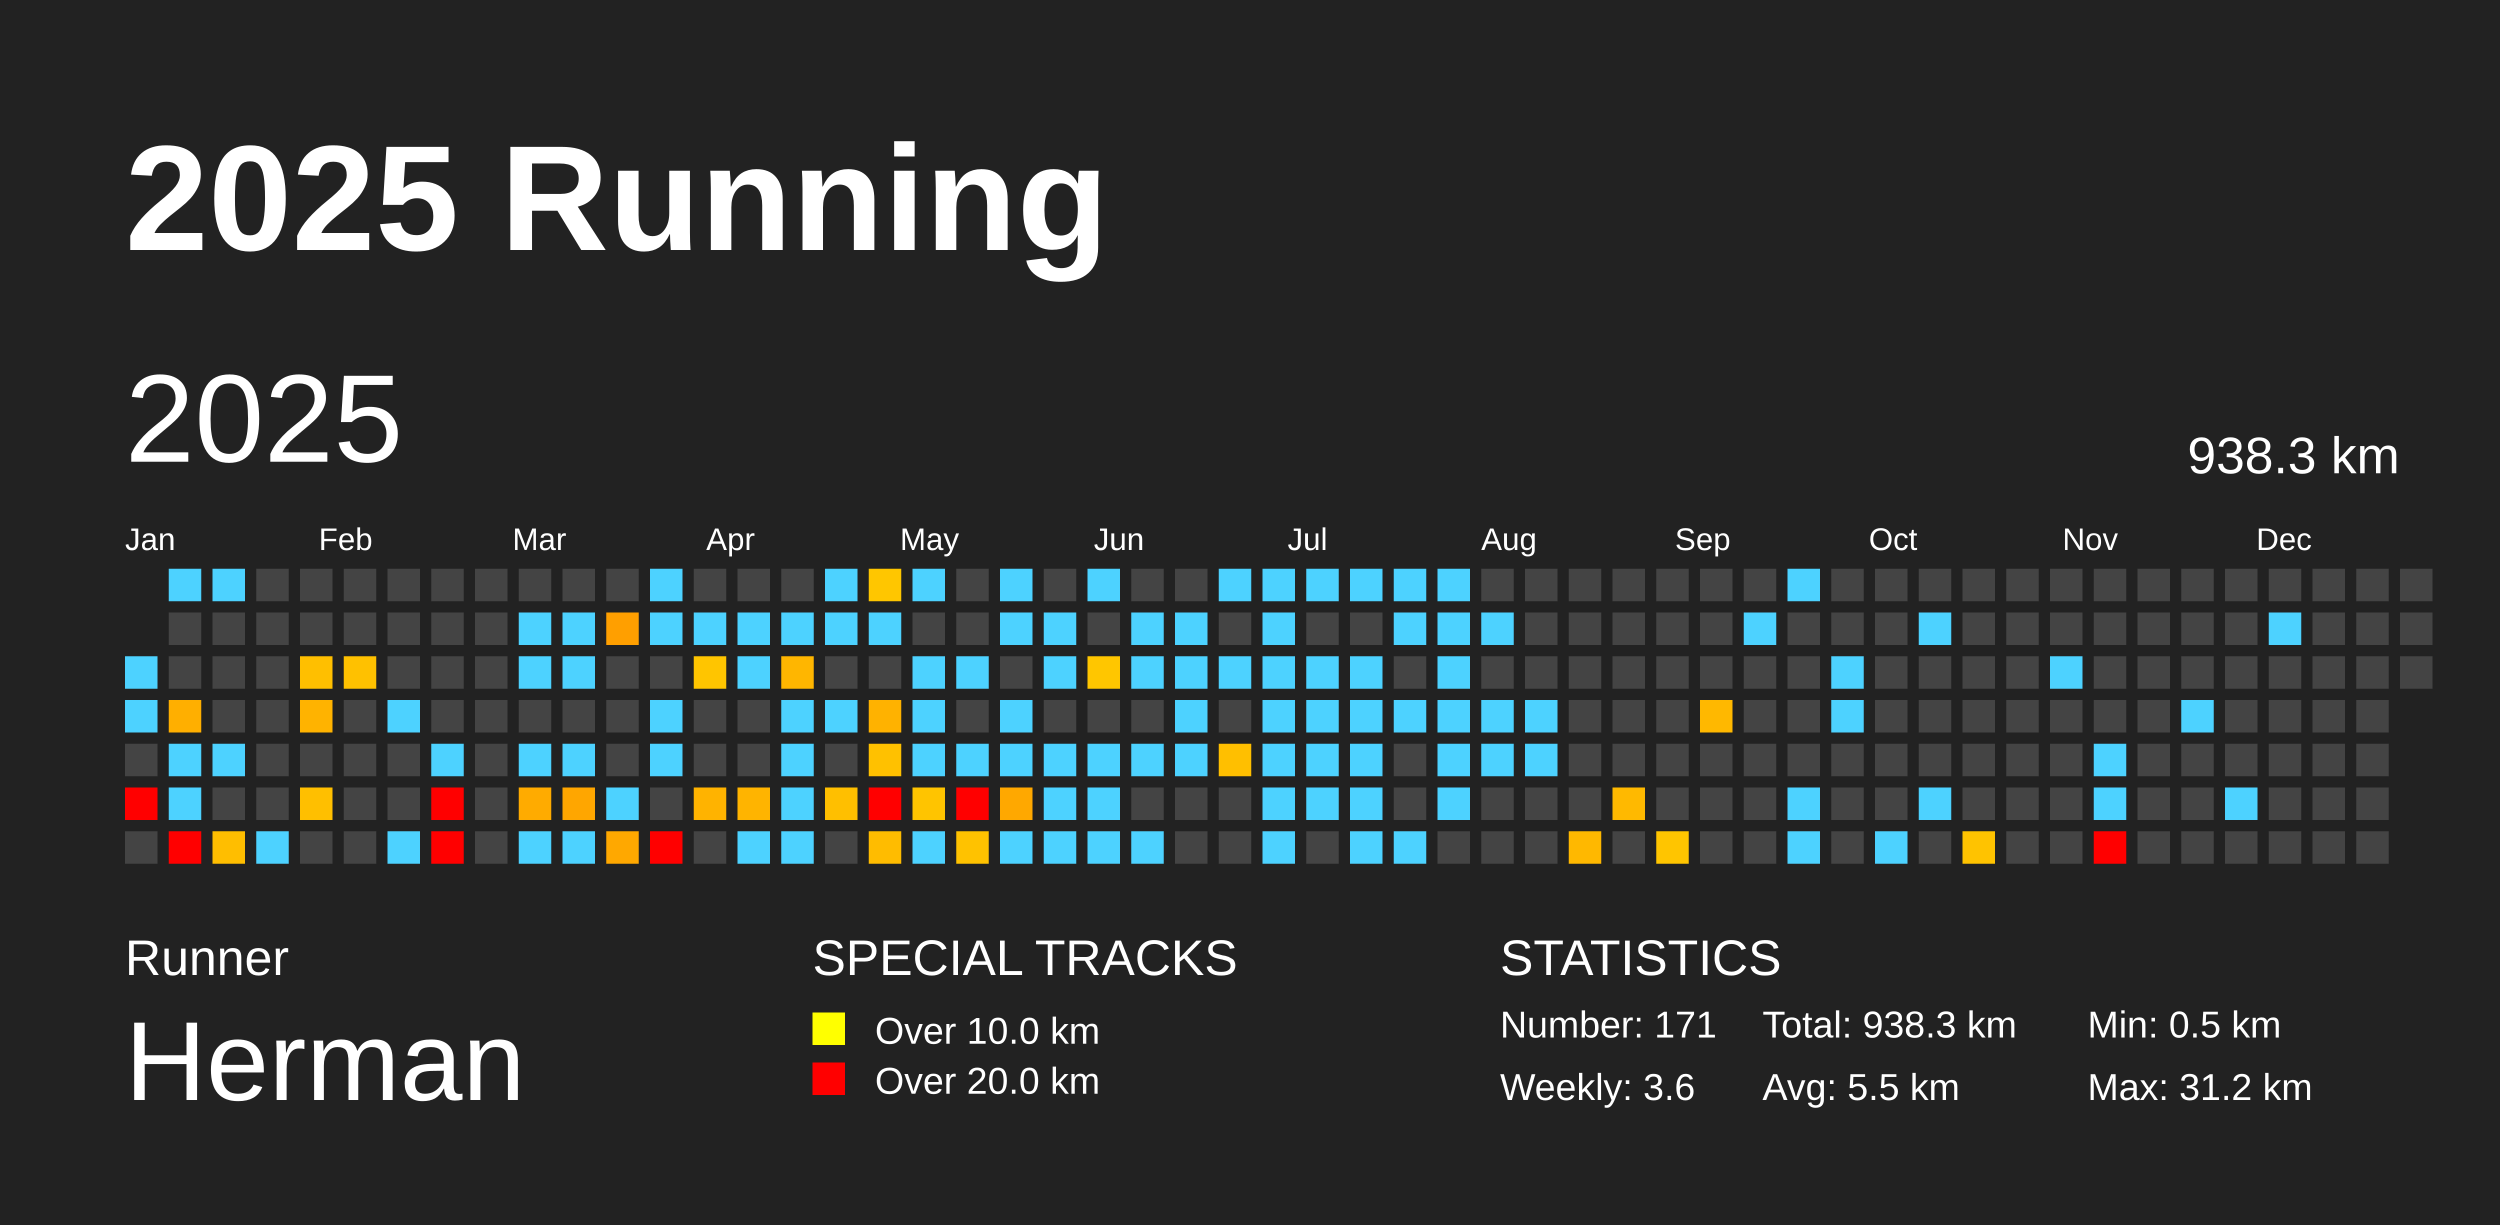
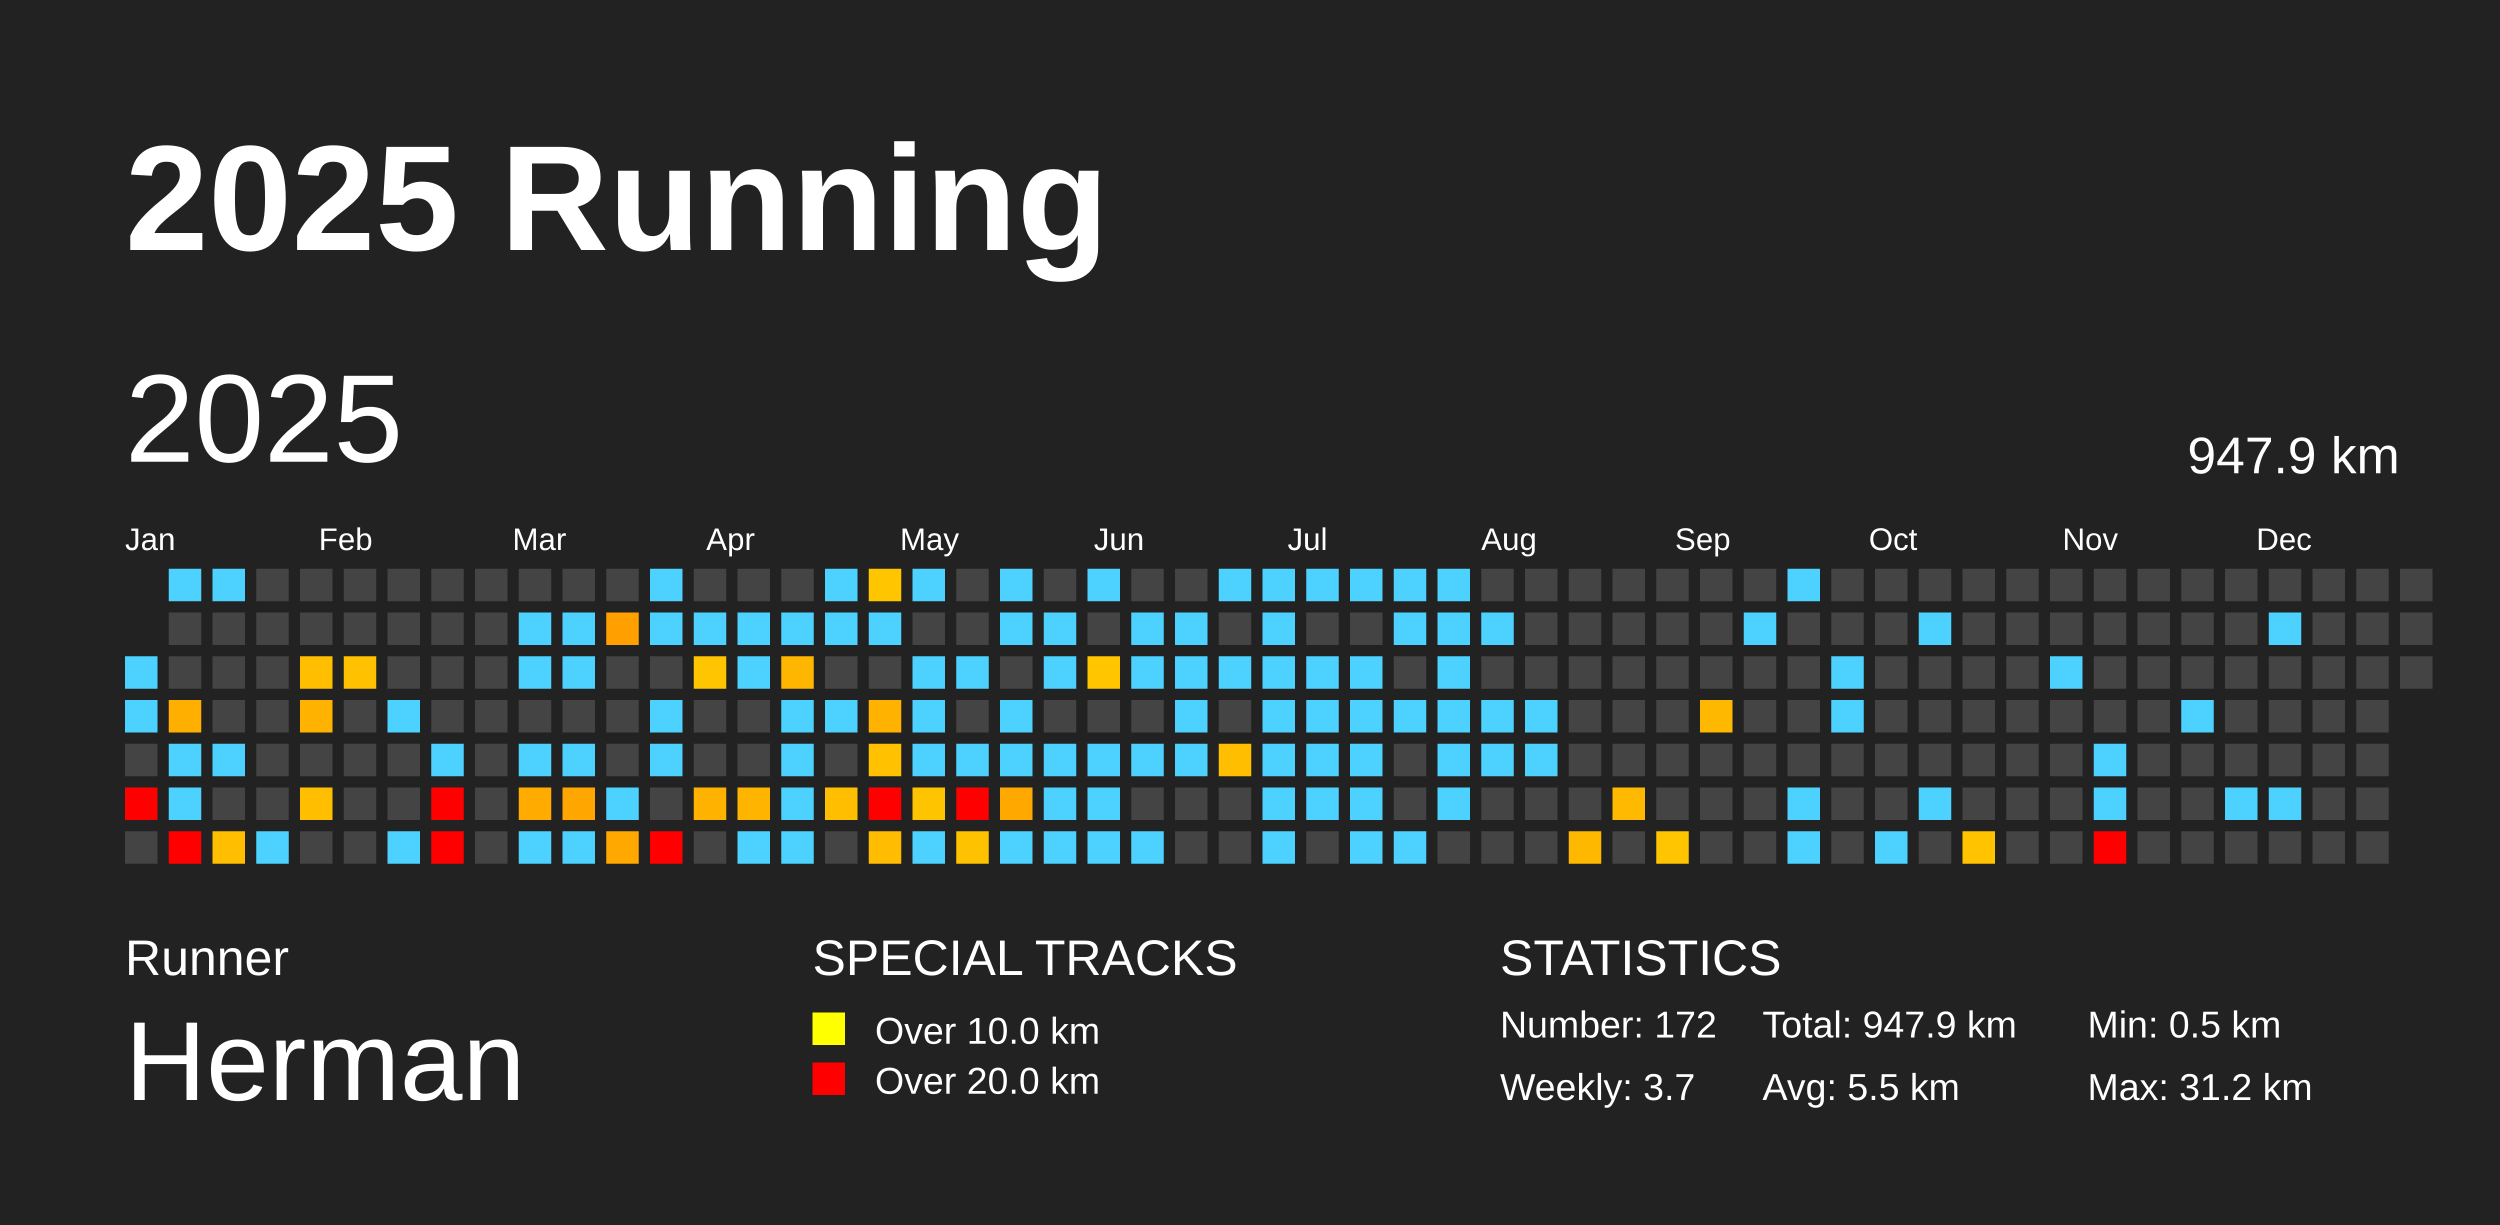
<svg xmlns="http://www.w3.org/2000/svg" baseProfile="full" height="98mm" version="1.1" viewBox="0,0,200,98" width="200mm">
  <defs />
  <rect fill="#222222" height="98" width="200" x="0" y="0" />
  <text fill="#FFFFFF" style="font-size:12px; font-family:Arial; font-weight:bold;" x="10" y="20">2025 Running</text>
  <text fill="#FFFFFF" style="font-size:4px; font-family:Arial" x="10" y="78">Runner</text>
  <text fill="#FFFFFF" style="font-size:9px; font-family:Arial" x="10" y="88">Herman</text>
  <text fill="#FFFFFF" style="font-size:4px; font-family:Arial" x="65" y="78">SPECIAL TRACKS</text>
  <rect fill="yellow" height="2.6" width="2.6" x="65" y="81" />
  <text fill="#FFFFFF" style="font-size:3px; font-family:Arial" x="70" y="83.5">Over 10.0 km</text>
  <rect fill="red" height="2.6" width="2.6" x="65" y="85" />
  <text fill="#FFFFFF" style="font-size:3px; font-family:Arial" x="70" y="87.5">Over 20.0 km</text>
  <text fill="#FFFFFF" style="font-size:4px; font-family:Arial" x="120" y="78">STATISTICS</text>
-   <text fill="#FFFFFF" style="font-size:3px; font-family:Arial" x="120" y="83">Number: 171</text>
-   <text fill="#FFFFFF" style="font-size:3px; font-family:Arial" x="120" y="88">Weekly: 3.6</text>
-   <text fill="#FFFFFF" style="font-size:3px; font-family:Arial" x="141" y="83">Total: 938.3 km</text>
+   <text fill="#FFFFFF" style="font-size:3px; font-family:Arial" x="120" y="83">Number: 172</text>
+   <text fill="#FFFFFF" style="font-size:3px; font-family:Arial" x="120" y="88">Weekly: 3.7</text>
+   <text fill="#FFFFFF" style="font-size:3px; font-family:Arial" x="141" y="83">Total: 947.9 km</text>
  <text fill="#FFFFFF" style="font-size:3px; font-family:Arial" x="141" y="88">Avg: 5.5 km</text>
  <text fill="#FFFFFF" style="font-size:3px; font-family:Arial" x="167" y="83">Min: 0.5 km</text>
  <text fill="#FFFFFF" style="font-size:3px; font-family:Arial" x="167" y="88">Max: 31.2 km</text>
  <text dominant-baseline="hanging" fill="#FFFFFF" style="font-size:10.0px; font-family:Arial;" x="10" y="30">2025</text>
-   <text dominant-baseline="hanging" fill="#FFFFFF" style="font-size:4.125px; font-family:Arial;" x="175" y="35">938.3 km</text>
+   <text dominant-baseline="hanging" fill="#FFFFFF" style="font-size:4.125px; font-family:Arial;" x="175" y="35">947.9 km</text>
  <text fill="#FFFFFF" style="font-size:2.5px; font-family:Arial" x="10.0" y="44">Jan</text>
  <text fill="#FFFFFF" style="font-size:2.5px; font-family:Arial" x="25.5" y="44">Feb</text>
  <text fill="#FFFFFF" style="font-size:2.5px; font-family:Arial" x="41.0" y="44">Mar</text>
  <text fill="#FFFFFF" style="font-size:2.5px; font-family:Arial" x="56.5" y="44">Apr</text>
  <text fill="#FFFFFF" style="font-size:2.5px; font-family:Arial" x="72.0" y="44">May</text>
  <text fill="#FFFFFF" style="font-size:2.5px; font-family:Arial" x="87.5" y="44">Jun</text>
  <text fill="#FFFFFF" style="font-size:2.5px; font-family:Arial" x="103.0" y="44">Jul</text>
  <text fill="#FFFFFF" style="font-size:2.5px; font-family:Arial" x="118.5" y="44">Aug</text>
  <text fill="#FFFFFF" style="font-size:2.5px; font-family:Arial" x="134.0" y="44">Sep</text>
  <text fill="#FFFFFF" style="font-size:2.5px; font-family:Arial" x="149.5" y="44">Oct</text>
  <text fill="#FFFFFF" style="font-size:2.5px; font-family:Arial" x="165.0" y="44">Nov</text>
  <text fill="#FFFFFF" style="font-size:2.5px; font-family:Arial" x="180.5" y="44">Dec</text>
  <rect fill="#4dd2ff" height="2.6" width="2.6" x="10.0" y="52.5" />
  <rect fill="#4dd2ff" height="2.6" width="2.6" x="10.0" y="56.0" />
  <rect fill="#444444" height="2.6" width="2.6" x="10.0" y="59.5" />
  <rect fill="red" height="2.6" width="2.6" x="10.0" y="63.0" />
  <rect fill="#444444" height="2.6" width="2.6" x="10.0" y="66.5" />
  <rect fill="#4dd2ff" height="2.6" width="2.6" x="13.5" y="45.5" />
  <rect fill="#444444" height="2.6" width="2.6" x="13.5" y="49.0" />
  <rect fill="#444444" height="2.6" width="2.6" x="13.5" y="52.5" />
  <rect fill="#ffaf00" height="2.6" width="2.6" x="13.5" y="56.0" />
  <rect fill="#4dd2ff" height="2.6" width="2.6" x="13.5" y="59.5" />
  <rect fill="#4dd2ff" height="2.6" width="2.6" x="13.5" y="63.0" />
  <rect fill="red" height="2.6" width="2.6" x="13.5" y="66.5" />
  <rect fill="#4dd2ff" height="2.6" width="2.6" x="17.0" y="45.5" />
  <rect fill="#444444" height="2.6" width="2.6" x="17.0" y="49.0" />
  <rect fill="#444444" height="2.6" width="2.6" x="17.0" y="52.5" />
  <rect fill="#444444" height="2.6" width="2.6" x="17.0" y="56.0" />
  <rect fill="#4dd2ff" height="2.6" width="2.6" x="17.0" y="59.5" />
  <rect fill="#444444" height="2.6" width="2.6" x="17.0" y="63.0" />
  <rect fill="#ffbe00" height="2.6" width="2.6" x="17.0" y="66.5" />
  <rect fill="#444444" height="2.6" width="2.6" x="20.5" y="45.5" />
  <rect fill="#444444" height="2.6" width="2.6" x="20.5" y="49.0" />
  <rect fill="#444444" height="2.6" width="2.6" x="20.5" y="52.5" />
  <rect fill="#444444" height="2.6" width="2.6" x="20.5" y="56.0" />
  <rect fill="#444444" height="2.6" width="2.6" x="20.5" y="59.5" />
  <rect fill="#444444" height="2.6" width="2.6" x="20.5" y="63.0" />
  <rect fill="#4dd2ff" height="2.6" width="2.6" x="20.5" y="66.5" />
  <rect fill="#444444" height="2.6" width="2.6" x="24.0" y="45.5" />
  <rect fill="#444444" height="2.6" width="2.6" x="24.0" y="49.0" />
  <rect fill="#ffbf00" height="2.6" width="2.6" x="24.0" y="52.5" />
  <rect fill="#ffb300" height="2.6" width="2.6" x="24.0" y="56.0" />
  <rect fill="#444444" height="2.6" width="2.6" x="24.0" y="59.5" />
  <rect fill="#ffbf00" height="2.6" width="2.6" x="24.0" y="63.0" />
  <rect fill="#444444" height="2.6" width="2.6" x="24.0" y="66.5" />
  <rect fill="#444444" height="2.6" width="2.6" x="27.5" y="45.5" />
  <rect fill="#444444" height="2.6" width="2.6" x="27.5" y="49.0" />
  <rect fill="#ffc100" height="2.6" width="2.6" x="27.5" y="52.5" />
  <rect fill="#444444" height="2.6" width="2.6" x="27.5" y="56.0" />
  <rect fill="#444444" height="2.6" width="2.6" x="27.5" y="59.5" />
  <rect fill="#444444" height="2.6" width="2.6" x="27.5" y="63.0" />
  <rect fill="#444444" height="2.6" width="2.6" x="27.5" y="66.5" />
  <rect fill="#444444" height="2.6" width="2.6" x="31.0" y="45.5" />
  <rect fill="#444444" height="2.6" width="2.6" x="31.0" y="49.0" />
  <rect fill="#444444" height="2.6" width="2.6" x="31.0" y="52.5" />
  <rect fill="#4dd2ff" height="2.6" width="2.6" x="31.0" y="56.0" />
  <rect fill="#444444" height="2.6" width="2.6" x="31.0" y="59.5" />
  <rect fill="#444444" height="2.6" width="2.6" x="31.0" y="63.0" />
  <rect fill="#4dd2ff" height="2.6" width="2.6" x="31.0" y="66.5" />
  <rect fill="#444444" height="2.6" width="2.6" x="34.5" y="45.5" />
  <rect fill="#444444" height="2.6" width="2.6" x="34.5" y="49.0" />
  <rect fill="#444444" height="2.6" width="2.6" x="34.5" y="52.5" />
  <rect fill="#444444" height="2.6" width="2.6" x="34.5" y="56.0" />
  <rect fill="#4dd2ff" height="2.6" width="2.6" x="34.5" y="59.5" />
  <rect fill="red" height="2.6" width="2.6" x="34.5" y="63.0" />
  <rect fill="red" height="2.6" width="2.6" x="34.5" y="66.5" />
  <rect fill="#444444" height="2.6" width="2.6" x="38.0" y="45.5" />
  <rect fill="#444444" height="2.6" width="2.6" x="38.0" y="49.0" />
  <rect fill="#444444" height="2.6" width="2.6" x="38.0" y="52.5" />
  <rect fill="#444444" height="2.6" width="2.6" x="38.0" y="56.0" />
  <rect fill="#444444" height="2.6" width="2.6" x="38.0" y="59.5" />
  <rect fill="#444444" height="2.6" width="2.6" x="38.0" y="63.0" />
  <rect fill="#444444" height="2.6" width="2.6" x="38.0" y="66.5" />
  <rect fill="#444444" height="2.6" width="2.6" x="41.5" y="45.5" />
  <rect fill="#4dd2ff" height="2.6" width="2.6" x="41.5" y="49.0" />
  <rect fill="#4dd2ff" height="2.6" width="2.6" x="41.5" y="52.5" />
  <rect fill="#444444" height="2.6" width="2.6" x="41.5" y="56.0" />
  <rect fill="#4dd2ff" height="2.6" width="2.6" x="41.5" y="59.5" />
  <rect fill="#ffab00" height="2.6" width="2.6" x="41.5" y="63.0" />
  <rect fill="#4dd2ff" height="2.6" width="2.6" x="41.5" y="66.5" />
  <rect fill="#444444" height="2.6" width="2.6" x="45.0" y="45.5" />
  <rect fill="#4dd2ff" height="2.6" width="2.6" x="45.0" y="49.0" />
  <rect fill="#4dd2ff" height="2.6" width="2.6" x="45.0" y="52.5" />
  <rect fill="#444444" height="2.6" width="2.6" x="45.0" y="56.0" />
  <rect fill="#4dd2ff" height="2.6" width="2.6" x="45.0" y="59.5" />
  <rect fill="#ffa600" height="2.6" width="2.6" x="45.0" y="63.0" />
  <rect fill="#4dd2ff" height="2.6" width="2.6" x="45.0" y="66.5" />
  <rect fill="#444444" height="2.6" width="2.6" x="48.5" y="45.5" />
  <rect fill="#ff9f00" height="2.6" width="2.6" x="48.5" y="49.0" />
  <rect fill="#444444" height="2.6" width="2.6" x="48.5" y="52.5" />
  <rect fill="#444444" height="2.6" width="2.6" x="48.5" y="56.0" />
  <rect fill="#444444" height="2.6" width="2.6" x="48.5" y="59.5" />
  <rect fill="#4dd2ff" height="2.6" width="2.6" x="48.5" y="63.0" />
  <rect fill="#ffa800" height="2.6" width="2.6" x="48.5" y="66.5" />
  <rect fill="#4dd2ff" height="2.6" width="2.6" x="52.0" y="45.5" />
  <rect fill="#4dd2ff" height="2.6" width="2.6" x="52.0" y="49.0" />
  <rect fill="#444444" height="2.6" width="2.6" x="52.0" y="52.5" />
  <rect fill="#4dd2ff" height="2.6" width="2.6" x="52.0" y="56.0" />
  <rect fill="#4dd2ff" height="2.6" width="2.6" x="52.0" y="59.5" />
  <rect fill="#444444" height="2.6" width="2.6" x="52.0" y="63.0" />
  <rect fill="red" height="2.6" width="2.6" x="52.0" y="66.5" />
  <rect fill="#444444" height="2.6" width="2.6" x="55.5" y="45.5" />
  <rect fill="#4dd2ff" height="2.6" width="2.6" x="55.5" y="49.0" />
  <rect fill="#ffc500" height="2.6" width="2.6" x="55.5" y="52.5" />
  <rect fill="#444444" height="2.6" width="2.6" x="55.5" y="56.0" />
  <rect fill="#444444" height="2.6" width="2.6" x="55.5" y="59.5" />
  <rect fill="#ffb300" height="2.6" width="2.6" x="55.5" y="63.0" />
  <rect fill="#444444" height="2.6" width="2.6" x="55.5" y="66.5" />
  <rect fill="#444444" height="2.6" width="2.6" x="59.0" y="45.5" />
  <rect fill="#4dd2ff" height="2.6" width="2.6" x="59.0" y="49.0" />
  <rect fill="#4dd2ff" height="2.6" width="2.6" x="59.0" y="52.5" />
  <rect fill="#444444" height="2.6" width="2.6" x="59.0" y="56.0" />
  <rect fill="#444444" height="2.6" width="2.6" x="59.0" y="59.5" />
  <rect fill="#ffb400" height="2.6" width="2.6" x="59.0" y="63.0" />
  <rect fill="#4dd2ff" height="2.6" width="2.6" x="59.0" y="66.5" />
  <rect fill="#444444" height="2.6" width="2.6" x="62.5" y="45.5" />
  <rect fill="#4dd2ff" height="2.6" width="2.6" x="62.5" y="49.0" />
  <rect fill="#ffb600" height="2.6" width="2.6" x="62.5" y="52.5" />
  <rect fill="#4dd2ff" height="2.6" width="2.6" x="62.5" y="56.0" />
  <rect fill="#4dd2ff" height="2.6" width="2.6" x="62.5" y="59.5" />
  <rect fill="#4dd2ff" height="2.6" width="2.6" x="62.5" y="63.0" />
  <rect fill="#4dd2ff" height="2.6" width="2.6" x="62.5" y="66.5" />
  <rect fill="#4dd2ff" height="2.6" width="2.6" x="66.0" y="45.5" />
  <rect fill="#4dd2ff" height="2.6" width="2.6" x="66.0" y="49.0" />
  <rect fill="#444444" height="2.6" width="2.6" x="66.0" y="52.5" />
  <rect fill="#4dd2ff" height="2.6" width="2.6" x="66.0" y="56.0" />
  <rect fill="#444444" height="2.6" width="2.6" x="66.0" y="59.5" />
  <rect fill="#ffbf00" height="2.6" width="2.6" x="66.0" y="63.0" />
  <rect fill="#444444" height="2.6" width="2.6" x="66.0" y="66.5" />
  <rect fill="#ffc600" height="2.6" width="2.6" x="69.5" y="45.5" />
  <rect fill="#4dd2ff" height="2.6" width="2.6" x="69.5" y="49.0" />
  <rect fill="#444444" height="2.6" width="2.6" x="69.5" y="52.5" />
  <rect fill="#ffb200" height="2.6" width="2.6" x="69.5" y="56.0" />
  <rect fill="#ffc100" height="2.6" width="2.6" x="69.5" y="59.5" />
  <rect fill="red" height="2.6" width="2.6" x="69.5" y="63.0" />
  <rect fill="#ffbc00" height="2.6" width="2.6" x="69.5" y="66.5" />
  <rect fill="#4dd2ff" height="2.6" width="2.6" x="73.0" y="45.5" />
  <rect fill="#444444" height="2.6" width="2.6" x="73.0" y="49.0" />
  <rect fill="#4dd2ff" height="2.6" width="2.6" x="73.0" y="52.5" />
  <rect fill="#4dd2ff" height="2.6" width="2.6" x="73.0" y="56.0" />
  <rect fill="#4dd2ff" height="2.6" width="2.6" x="73.0" y="59.5" />
  <rect fill="#ffc400" height="2.6" width="2.6" x="73.0" y="63.0" />
  <rect fill="#4dd2ff" height="2.6" width="2.6" x="73.0" y="66.5" />
  <rect fill="#444444" height="2.6" width="2.6" x="76.5" y="45.5" />
  <rect fill="#444444" height="2.6" width="2.6" x="76.5" y="49.0" />
  <rect fill="#4dd2ff" height="2.6" width="2.6" x="76.5" y="52.5" />
  <rect fill="#444444" height="2.6" width="2.6" x="76.5" y="56.0" />
  <rect fill="#4dd2ff" height="2.6" width="2.6" x="76.5" y="59.5" />
  <rect fill="red" height="2.6" width="2.6" x="76.5" y="63.0" />
  <rect fill="#ffc200" height="2.6" width="2.6" x="76.5" y="66.5" />
  <rect fill="#4dd2ff" height="2.6" width="2.6" x="80.0" y="45.5" />
  <rect fill="#4dd2ff" height="2.6" width="2.6" x="80.0" y="49.0" />
  <rect fill="#444444" height="2.6" width="2.6" x="80.0" y="52.5" />
  <rect fill="#4dd2ff" height="2.6" width="2.6" x="80.0" y="56.0" />
  <rect fill="#4dd2ff" height="2.6" width="2.6" x="80.0" y="59.5" />
  <rect fill="#ffa800" height="2.6" width="2.6" x="80.0" y="63.0" />
  <rect fill="#4dd2ff" height="2.6" width="2.6" x="80.0" y="66.5" />
  <rect fill="#444444" height="2.6" width="2.6" x="83.5" y="45.5" />
  <rect fill="#4dd2ff" height="2.6" width="2.6" x="83.5" y="49.0" />
  <rect fill="#4dd2ff" height="2.6" width="2.6" x="83.5" y="52.5" />
  <rect fill="#444444" height="2.6" width="2.6" x="83.5" y="56.0" />
  <rect fill="#4dd2ff" height="2.6" width="2.6" x="83.5" y="59.5" />
  <rect fill="#4dd2ff" height="2.6" width="2.6" x="83.5" y="63.0" />
  <rect fill="#4dd2ff" height="2.6" width="2.6" x="83.5" y="66.5" />
  <rect fill="#4dd2ff" height="2.6" width="2.6" x="87.0" y="45.5" />
  <rect fill="#444444" height="2.6" width="2.6" x="87.0" y="49.0" />
  <rect fill="#ffc600" height="2.6" width="2.6" x="87.0" y="52.5" />
  <rect fill="#444444" height="2.6" width="2.6" x="87.0" y="56.0" />
  <rect fill="#4dd2ff" height="2.6" width="2.6" x="87.0" y="59.5" />
  <rect fill="#4dd2ff" height="2.6" width="2.6" x="87.0" y="63.0" />
  <rect fill="#4dd2ff" height="2.6" width="2.6" x="87.0" y="66.5" />
  <rect fill="#444444" height="2.6" width="2.6" x="90.5" y="45.5" />
  <rect fill="#4dd2ff" height="2.6" width="2.6" x="90.5" y="49.0" />
  <rect fill="#4dd2ff" height="2.6" width="2.6" x="90.5" y="52.5" />
  <rect fill="#444444" height="2.6" width="2.6" x="90.5" y="56.0" />
  <rect fill="#4dd2ff" height="2.6" width="2.6" x="90.5" y="59.5" />
  <rect fill="#444444" height="2.6" width="2.6" x="90.5" y="63.0" />
  <rect fill="#4dd2ff" height="2.6" width="2.6" x="90.5" y="66.5" />
  <rect fill="#444444" height="2.6" width="2.6" x="94.0" y="45.5" />
  <rect fill="#4dd2ff" height="2.6" width="2.6" x="94.0" y="49.0" />
  <rect fill="#4dd2ff" height="2.6" width="2.6" x="94.0" y="52.5" />
  <rect fill="#4dd2ff" height="2.6" width="2.6" x="94.0" y="56.0" />
  <rect fill="#4dd2ff" height="2.6" width="2.6" x="94.0" y="59.5" />
  <rect fill="#444444" height="2.6" width="2.6" x="94.0" y="63.0" />
  <rect fill="#444444" height="2.6" width="2.6" x="94.0" y="66.5" />
  <rect fill="#4dd2ff" height="2.6" width="2.6" x="97.5" y="45.5" />
  <rect fill="#444444" height="2.6" width="2.6" x="97.5" y="49.0" />
  <rect fill="#4dd2ff" height="2.6" width="2.6" x="97.5" y="52.5" />
  <rect fill="#444444" height="2.6" width="2.6" x="97.5" y="56.0" />
  <rect fill="#ffbf00" height="2.6" width="2.6" x="97.5" y="59.5" />
  <rect fill="#444444" height="2.6" width="2.6" x="97.5" y="63.0" />
  <rect fill="#444444" height="2.6" width="2.6" x="97.5" y="66.5" />
  <rect fill="#4dd2ff" height="2.6" width="2.6" x="101.0" y="45.5" />
  <rect fill="#4dd2ff" height="2.6" width="2.6" x="101.0" y="49.0" />
  <rect fill="#4dd2ff" height="2.6" width="2.6" x="101.0" y="52.5" />
  <rect fill="#4dd2ff" height="2.6" width="2.6" x="101.0" y="56.0" />
  <rect fill="#4dd2ff" height="2.6" width="2.6" x="101.0" y="59.5" />
  <rect fill="#4dd2ff" height="2.6" width="2.6" x="101.0" y="63.0" />
  <rect fill="#4dd2ff" height="2.6" width="2.6" x="101.0" y="66.5" />
  <rect fill="#4dd2ff" height="2.6" width="2.6" x="104.5" y="45.5" />
  <rect fill="#444444" height="2.6" width="2.6" x="104.5" y="49.0" />
  <rect fill="#4dd2ff" height="2.6" width="2.6" x="104.5" y="52.5" />
  <rect fill="#4dd2ff" height="2.6" width="2.6" x="104.5" y="56.0" />
  <rect fill="#4dd2ff" height="2.6" width="2.6" x="104.5" y="59.5" />
  <rect fill="#4dd2ff" height="2.6" width="2.6" x="104.5" y="63.0" />
  <rect fill="#444444" height="2.6" width="2.6" x="104.5" y="66.5" />
  <rect fill="#4dd2ff" height="2.6" width="2.6" x="108.0" y="45.5" />
  <rect fill="#444444" height="2.6" width="2.6" x="108.0" y="49.0" />
  <rect fill="#4dd2ff" height="2.6" width="2.6" x="108.0" y="52.5" />
  <rect fill="#4dd2ff" height="2.6" width="2.6" x="108.0" y="56.0" />
  <rect fill="#4dd2ff" height="2.6" width="2.6" x="108.0" y="59.5" />
  <rect fill="#4dd2ff" height="2.6" width="2.6" x="108.0" y="63.0" />
  <rect fill="#4dd2ff" height="2.6" width="2.6" x="108.0" y="66.5" />
  <rect fill="#4dd2ff" height="2.6" width="2.6" x="111.5" y="45.5" />
  <rect fill="#4dd2ff" height="2.6" width="2.6" x="111.5" y="49.0" />
  <rect fill="#444444" height="2.6" width="2.6" x="111.5" y="52.5" />
  <rect fill="#4dd2ff" height="2.6" width="2.6" x="111.5" y="56.0" />
  <rect fill="#444444" height="2.6" width="2.6" x="111.5" y="59.5" />
  <rect fill="#444444" height="2.6" width="2.6" x="111.5" y="63.0" />
  <rect fill="#4dd2ff" height="2.6" width="2.6" x="111.5" y="66.5" />
  <rect fill="#4dd2ff" height="2.6" width="2.6" x="115.0" y="45.5" />
  <rect fill="#4dd2ff" height="2.6" width="2.6" x="115.0" y="49.0" />
  <rect fill="#4dd2ff" height="2.6" width="2.6" x="115.0" y="52.5" />
  <rect fill="#4dd2ff" height="2.6" width="2.6" x="115.0" y="56.0" />
  <rect fill="#4dd2ff" height="2.6" width="2.6" x="115.0" y="59.5" />
  <rect fill="#4dd2ff" height="2.6" width="2.6" x="115.0" y="63.0" />
  <rect fill="#444444" height="2.6" width="2.6" x="115.0" y="66.5" />
  <rect fill="#444444" height="2.6" width="2.6" x="118.5" y="45.5" />
  <rect fill="#4dd2ff" height="2.6" width="2.6" x="118.5" y="49.0" />
  <rect fill="#444444" height="2.6" width="2.6" x="118.5" y="52.5" />
  <rect fill="#4dd2ff" height="2.6" width="2.6" x="118.5" y="56.0" />
  <rect fill="#4dd2ff" height="2.6" width="2.6" x="118.5" y="59.5" />
  <rect fill="#444444" height="2.6" width="2.6" x="118.5" y="63.0" />
  <rect fill="#444444" height="2.6" width="2.6" x="118.5" y="66.5" />
  <rect fill="#444444" height="2.6" width="2.6" x="122.0" y="45.5" />
  <rect fill="#444444" height="2.6" width="2.6" x="122.0" y="49.0" />
  <rect fill="#444444" height="2.6" width="2.6" x="122.0" y="52.5" />
  <rect fill="#4dd2ff" height="2.6" width="2.6" x="122.0" y="56.0" />
  <rect fill="#4dd2ff" height="2.6" width="2.6" x="122.0" y="59.5" />
  <rect fill="#444444" height="2.6" width="2.6" x="122.0" y="63.0" />
  <rect fill="#444444" height="2.6" width="2.6" x="122.0" y="66.5" />
  <rect fill="#444444" height="2.6" width="2.6" x="125.5" y="45.5" />
  <rect fill="#444444" height="2.6" width="2.6" x="125.5" y="49.0" />
  <rect fill="#444444" height="2.6" width="2.6" x="125.5" y="52.5" />
  <rect fill="#444444" height="2.6" width="2.6" x="125.5" y="56.0" />
  <rect fill="#444444" height="2.6" width="2.6" x="125.5" y="59.5" />
  <rect fill="#444444" height="2.6" width="2.6" x="125.5" y="63.0" />
  <rect fill="#ffb800" height="2.6" width="2.6" x="125.5" y="66.5" />
  <rect fill="#444444" height="2.6" width="2.6" x="129.0" y="45.5" />
  <rect fill="#444444" height="2.6" width="2.6" x="129.0" y="49.0" />
  <rect fill="#444444" height="2.6" width="2.6" x="129.0" y="52.5" />
  <rect fill="#444444" height="2.6" width="2.6" x="129.0" y="56.0" />
  <rect fill="#444444" height="2.6" width="2.6" x="129.0" y="59.5" />
  <rect fill="#ffb900" height="2.6" width="2.6" x="129.0" y="63.0" />
  <rect fill="#444444" height="2.6" width="2.6" x="129.0" y="66.5" />
  <rect fill="#444444" height="2.6" width="2.6" x="132.5" y="45.5" />
  <rect fill="#444444" height="2.6" width="2.6" x="132.5" y="49.0" />
  <rect fill="#444444" height="2.6" width="2.6" x="132.5" y="52.5" />
  <rect fill="#444444" height="2.6" width="2.6" x="132.5" y="56.0" />
  <rect fill="#444444" height="2.6" width="2.6" x="132.5" y="59.5" />
  <rect fill="#444444" height="2.6" width="2.6" x="132.5" y="63.0" />
  <rect fill="#ffc500" height="2.6" width="2.6" x="132.5" y="66.5" />
  <rect fill="#444444" height="2.6" width="2.6" x="136.0" y="45.5" />
  <rect fill="#444444" height="2.6" width="2.6" x="136.0" y="49.0" />
  <rect fill="#444444" height="2.6" width="2.6" x="136.0" y="52.5" />
  <rect fill="#ffb800" height="2.6" width="2.6" x="136.0" y="56.0" />
  <rect fill="#444444" height="2.6" width="2.6" x="136.0" y="59.5" />
  <rect fill="#444444" height="2.6" width="2.6" x="136.0" y="63.0" />
  <rect fill="#444444" height="2.6" width="2.6" x="136.0" y="66.5" />
  <rect fill="#444444" height="2.6" width="2.6" x="139.5" y="45.5" />
  <rect fill="#4dd2ff" height="2.6" width="2.6" x="139.5" y="49.0" />
  <rect fill="#444444" height="2.6" width="2.6" x="139.5" y="52.5" />
  <rect fill="#444444" height="2.6" width="2.6" x="139.5" y="56.0" />
  <rect fill="#444444" height="2.6" width="2.6" x="139.5" y="59.5" />
  <rect fill="#444444" height="2.6" width="2.6" x="139.5" y="63.0" />
  <rect fill="#444444" height="2.6" width="2.6" x="139.5" y="66.5" />
  <rect fill="#4dd2ff" height="2.6" width="2.6" x="143.0" y="45.5" />
  <rect fill="#444444" height="2.6" width="2.6" x="143.0" y="49.0" />
  <rect fill="#444444" height="2.6" width="2.6" x="143.0" y="52.5" />
  <rect fill="#444444" height="2.6" width="2.6" x="143.0" y="56.0" />
  <rect fill="#444444" height="2.6" width="2.6" x="143.0" y="59.5" />
  <rect fill="#4dd2ff" height="2.6" width="2.6" x="143.0" y="63.0" />
  <rect fill="#4dd2ff" height="2.6" width="2.6" x="143.0" y="66.5" />
  <rect fill="#444444" height="2.6" width="2.6" x="146.5" y="45.5" />
  <rect fill="#444444" height="2.6" width="2.6" x="146.5" y="49.0" />
  <rect fill="#4dd2ff" height="2.6" width="2.6" x="146.5" y="52.5" />
  <rect fill="#4dd2ff" height="2.6" width="2.6" x="146.5" y="56.0" />
  <rect fill="#444444" height="2.6" width="2.6" x="146.5" y="59.5" />
  <rect fill="#444444" height="2.6" width="2.6" x="146.5" y="63.0" />
  <rect fill="#444444" height="2.6" width="2.6" x="146.5" y="66.5" />
  <rect fill="#444444" height="2.6" width="2.6" x="150.0" y="45.5" />
  <rect fill="#444444" height="2.6" width="2.6" x="150.0" y="49.0" />
  <rect fill="#444444" height="2.6" width="2.6" x="150.0" y="52.5" />
  <rect fill="#444444" height="2.6" width="2.6" x="150.0" y="56.0" />
  <rect fill="#444444" height="2.6" width="2.6" x="150.0" y="59.5" />
  <rect fill="#444444" height="2.6" width="2.6" x="150.0" y="63.0" />
  <rect fill="#4dd2ff" height="2.6" width="2.6" x="150.0" y="66.5" />
  <rect fill="#444444" height="2.6" width="2.6" x="153.5" y="45.5" />
  <rect fill="#4dd2ff" height="2.6" width="2.6" x="153.5" y="49.0" />
  <rect fill="#444444" height="2.6" width="2.6" x="153.5" y="52.5" />
  <rect fill="#444444" height="2.6" width="2.6" x="153.5" y="56.0" />
  <rect fill="#444444" height="2.6" width="2.6" x="153.5" y="59.5" />
  <rect fill="#4dd2ff" height="2.6" width="2.6" x="153.5" y="63.0" />
  <rect fill="#444444" height="2.6" width="2.6" x="153.5" y="66.5" />
  <rect fill="#444444" height="2.6" width="2.6" x="157.0" y="45.5" />
  <rect fill="#444444" height="2.6" width="2.6" x="157.0" y="49.0" />
  <rect fill="#444444" height="2.6" width="2.6" x="157.0" y="52.5" />
  <rect fill="#444444" height="2.6" width="2.6" x="157.0" y="56.0" />
  <rect fill="#444444" height="2.6" width="2.6" x="157.0" y="59.5" />
  <rect fill="#444444" height="2.6" width="2.6" x="157.0" y="63.0" />
  <rect fill="#ffc300" height="2.6" width="2.6" x="157.0" y="66.5" />
  <rect fill="#444444" height="2.6" width="2.6" x="160.5" y="45.5" />
  <rect fill="#444444" height="2.6" width="2.6" x="160.5" y="49.0" />
  <rect fill="#444444" height="2.6" width="2.6" x="160.5" y="52.5" />
  <rect fill="#444444" height="2.6" width="2.6" x="160.5" y="56.0" />
  <rect fill="#444444" height="2.6" width="2.6" x="160.5" y="59.5" />
  <rect fill="#444444" height="2.6" width="2.6" x="160.5" y="63.0" />
  <rect fill="#444444" height="2.6" width="2.6" x="160.5" y="66.5" />
  <rect fill="#444444" height="2.6" width="2.6" x="164.0" y="45.5" />
  <rect fill="#444444" height="2.6" width="2.6" x="164.0" y="49.0" />
  <rect fill="#4dd2ff" height="2.6" width="2.6" x="164.0" y="52.5" />
  <rect fill="#444444" height="2.6" width="2.6" x="164.0" y="56.0" />
  <rect fill="#444444" height="2.6" width="2.6" x="164.0" y="59.5" />
  <rect fill="#444444" height="2.6" width="2.6" x="164.0" y="63.0" />
  <rect fill="#444444" height="2.6" width="2.6" x="164.0" y="66.5" />
  <rect fill="#444444" height="2.6" width="2.6" x="167.5" y="45.5" />
  <rect fill="#444444" height="2.6" width="2.6" x="167.5" y="49.0" />
  <rect fill="#444444" height="2.6" width="2.6" x="167.5" y="52.5" />
  <rect fill="#444444" height="2.6" width="2.6" x="167.5" y="56.0" />
  <rect fill="#4dd2ff" height="2.6" width="2.6" x="167.5" y="59.5" />
  <rect fill="#4dd2ff" height="2.6" width="2.6" x="167.5" y="63.0" />
  <rect fill="red" height="2.6" width="2.6" x="167.5" y="66.5" />
  <rect fill="#444444" height="2.6" width="2.6" x="171.0" y="45.5" />
  <rect fill="#444444" height="2.6" width="2.6" x="171.0" y="49.0" />
  <rect fill="#444444" height="2.6" width="2.6" x="171.0" y="52.5" />
  <rect fill="#444444" height="2.6" width="2.6" x="171.0" y="56.0" />
  <rect fill="#444444" height="2.6" width="2.6" x="171.0" y="59.5" />
  <rect fill="#444444" height="2.6" width="2.6" x="171.0" y="63.0" />
  <rect fill="#444444" height="2.6" width="2.6" x="171.0" y="66.5" />
  <rect fill="#444444" height="2.6" width="2.6" x="174.5" y="45.5" />
  <rect fill="#444444" height="2.6" width="2.6" x="174.5" y="49.0" />
  <rect fill="#444444" height="2.6" width="2.6" x="174.5" y="52.5" />
  <rect fill="#4dd2ff" height="2.6" width="2.6" x="174.5" y="56.0" />
  <rect fill="#444444" height="2.6" width="2.6" x="174.5" y="59.5" />
  <rect fill="#444444" height="2.6" width="2.6" x="174.5" y="63.0" />
  <rect fill="#444444" height="2.6" width="2.6" x="174.5" y="66.5" />
  <rect fill="#444444" height="2.6" width="2.6" x="178.0" y="45.5" />
  <rect fill="#444444" height="2.6" width="2.6" x="178.0" y="49.0" />
  <rect fill="#444444" height="2.6" width="2.6" x="178.0" y="52.5" />
  <rect fill="#444444" height="2.6" width="2.6" x="178.0" y="56.0" />
  <rect fill="#444444" height="2.6" width="2.6" x="178.0" y="59.5" />
  <rect fill="#4dd2ff" height="2.6" width="2.6" x="178.0" y="63.0" />
  <rect fill="#444444" height="2.6" width="2.6" x="178.0" y="66.5" />
  <rect fill="#444444" height="2.6" width="2.6" x="181.5" y="45.5" />
  <rect fill="#4dd2ff" height="2.6" width="2.6" x="181.5" y="49.0" />
  <rect fill="#444444" height="2.6" width="2.6" x="181.5" y="52.5" />
  <rect fill="#444444" height="2.6" width="2.6" x="181.5" y="56.0" />
  <rect fill="#444444" height="2.6" width="2.6" x="181.5" y="59.5" />
-   <rect fill="#444444" height="2.6" width="2.6" x="181.5" y="63.0" />
+   <rect fill="#4dd2ff" height="2.6" width="2.6" x="181.5" y="63.0" />
  <rect fill="#444444" height="2.6" width="2.6" x="181.5" y="66.5" />
  <rect fill="#444444" height="2.6" width="2.6" x="185.0" y="45.5" />
  <rect fill="#444444" height="2.6" width="2.6" x="185.0" y="49.0" />
  <rect fill="#444444" height="2.6" width="2.6" x="185.0" y="52.5" />
  <rect fill="#444444" height="2.6" width="2.6" x="185.0" y="56.0" />
  <rect fill="#444444" height="2.6" width="2.6" x="185.0" y="59.5" />
  <rect fill="#444444" height="2.6" width="2.6" x="185.0" y="63.0" />
  <rect fill="#444444" height="2.6" width="2.6" x="185.0" y="66.5" />
  <rect fill="#444444" height="2.6" width="2.6" x="188.5" y="45.5" />
  <rect fill="#444444" height="2.6" width="2.6" x="188.5" y="49.0" />
  <rect fill="#444444" height="2.6" width="2.6" x="188.5" y="52.5" />
  <rect fill="#444444" height="2.6" width="2.6" x="188.5" y="56.0" />
  <rect fill="#444444" height="2.6" width="2.6" x="188.5" y="59.5" />
  <rect fill="#444444" height="2.6" width="2.6" x="188.5" y="63.0" />
  <rect fill="#444444" height="2.6" width="2.6" x="188.5" y="66.5" />
  <rect fill="#444444" height="2.6" width="2.6" x="192.0" y="45.5" />
  <rect fill="#444444" height="2.6" width="2.6" x="192.0" y="49.0" />
  <rect fill="#444444" height="2.6" width="2.6" x="192.0" y="52.5" />
</svg>
